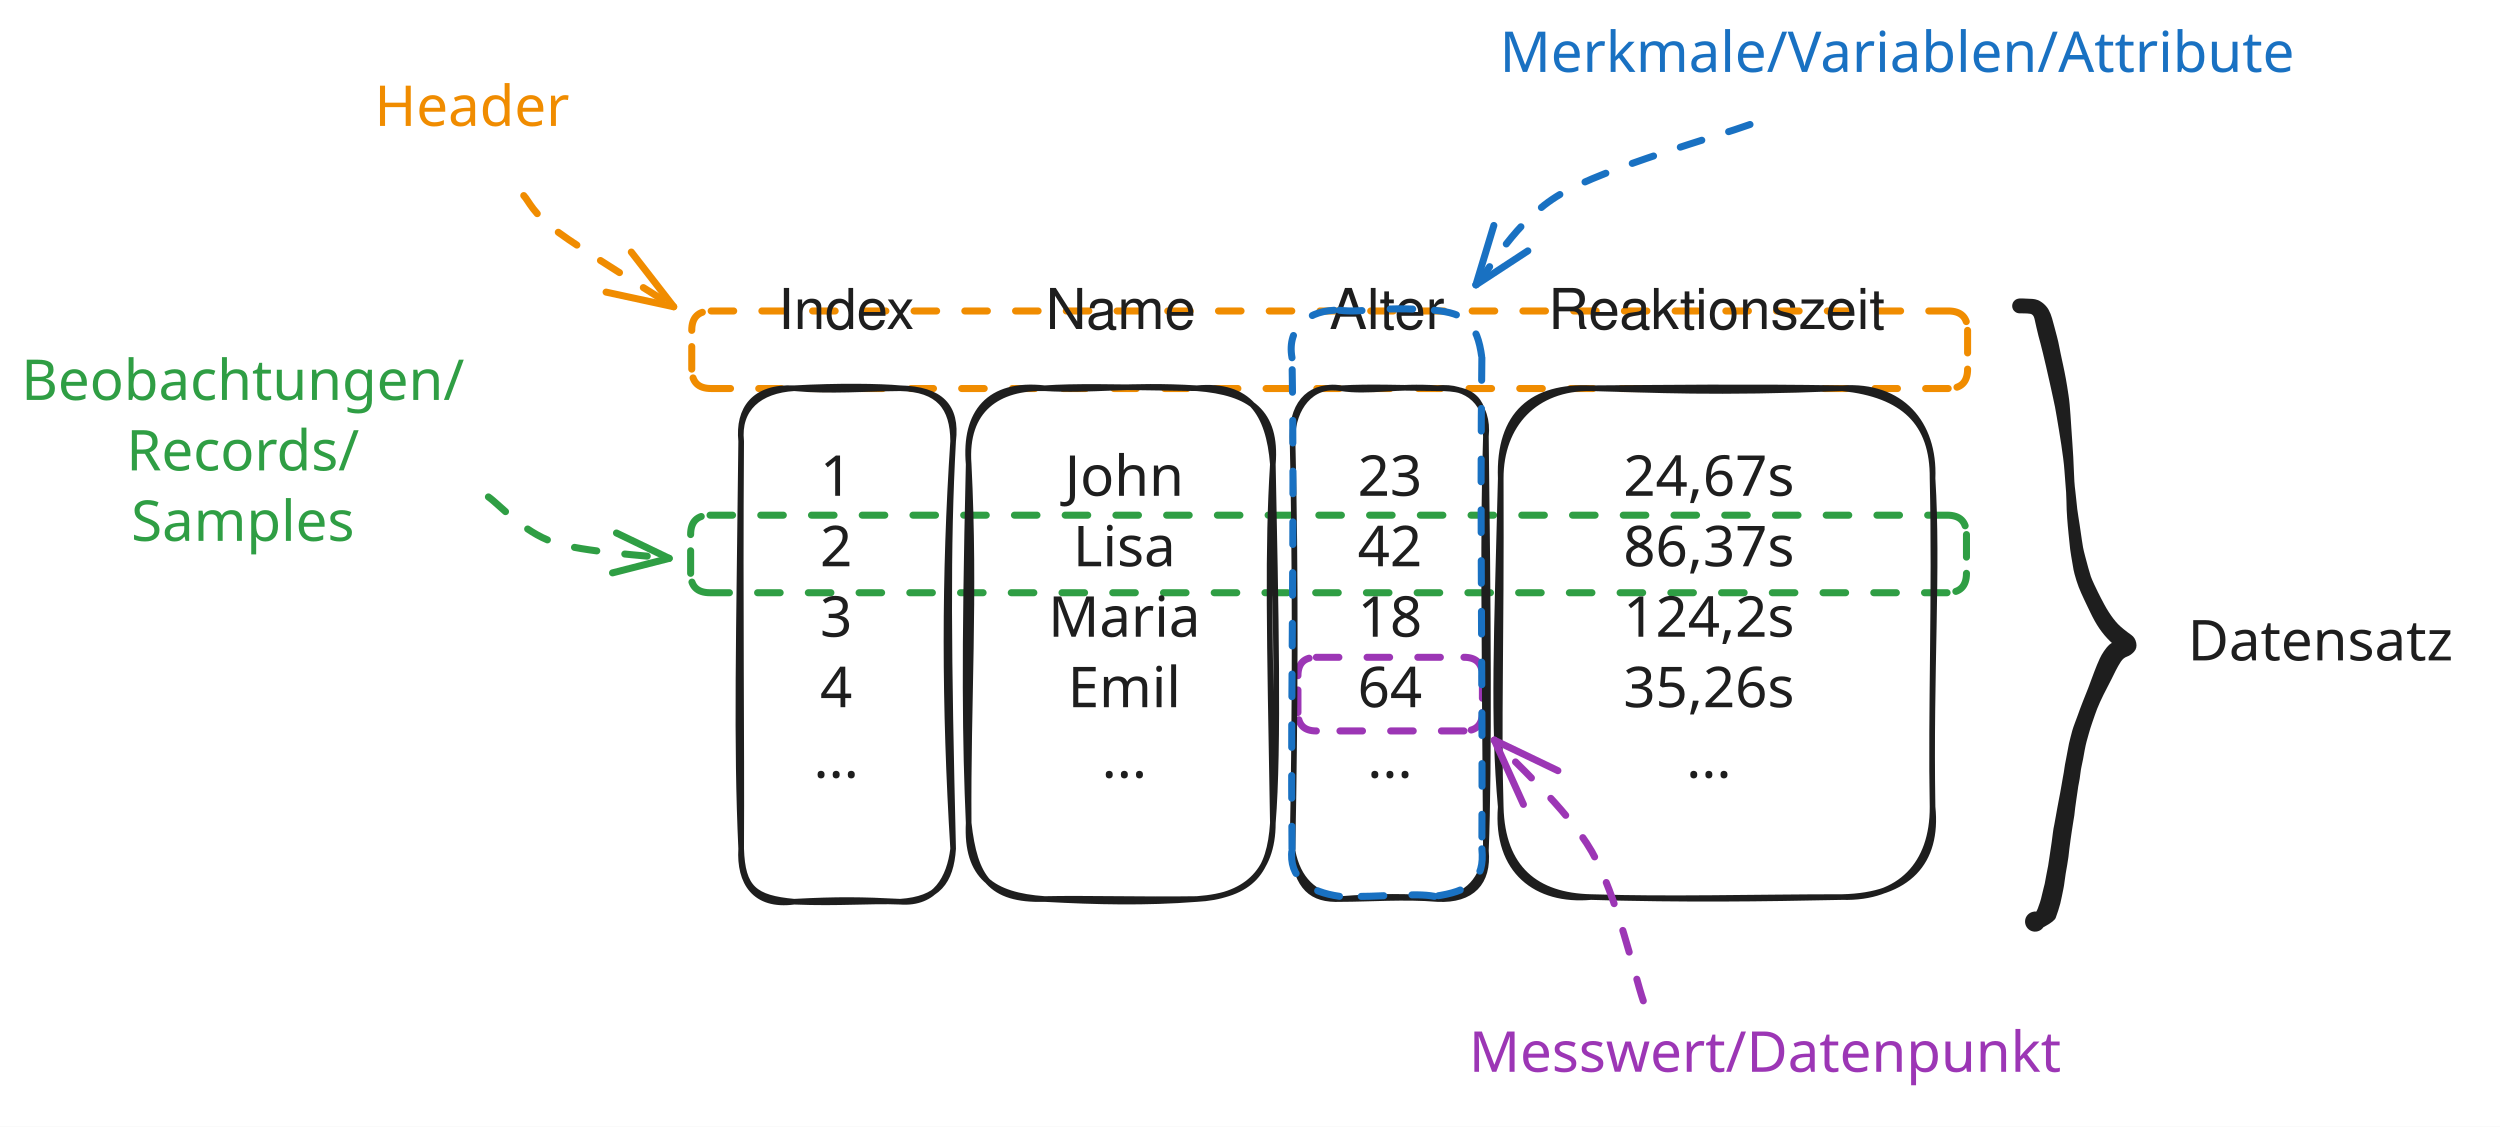
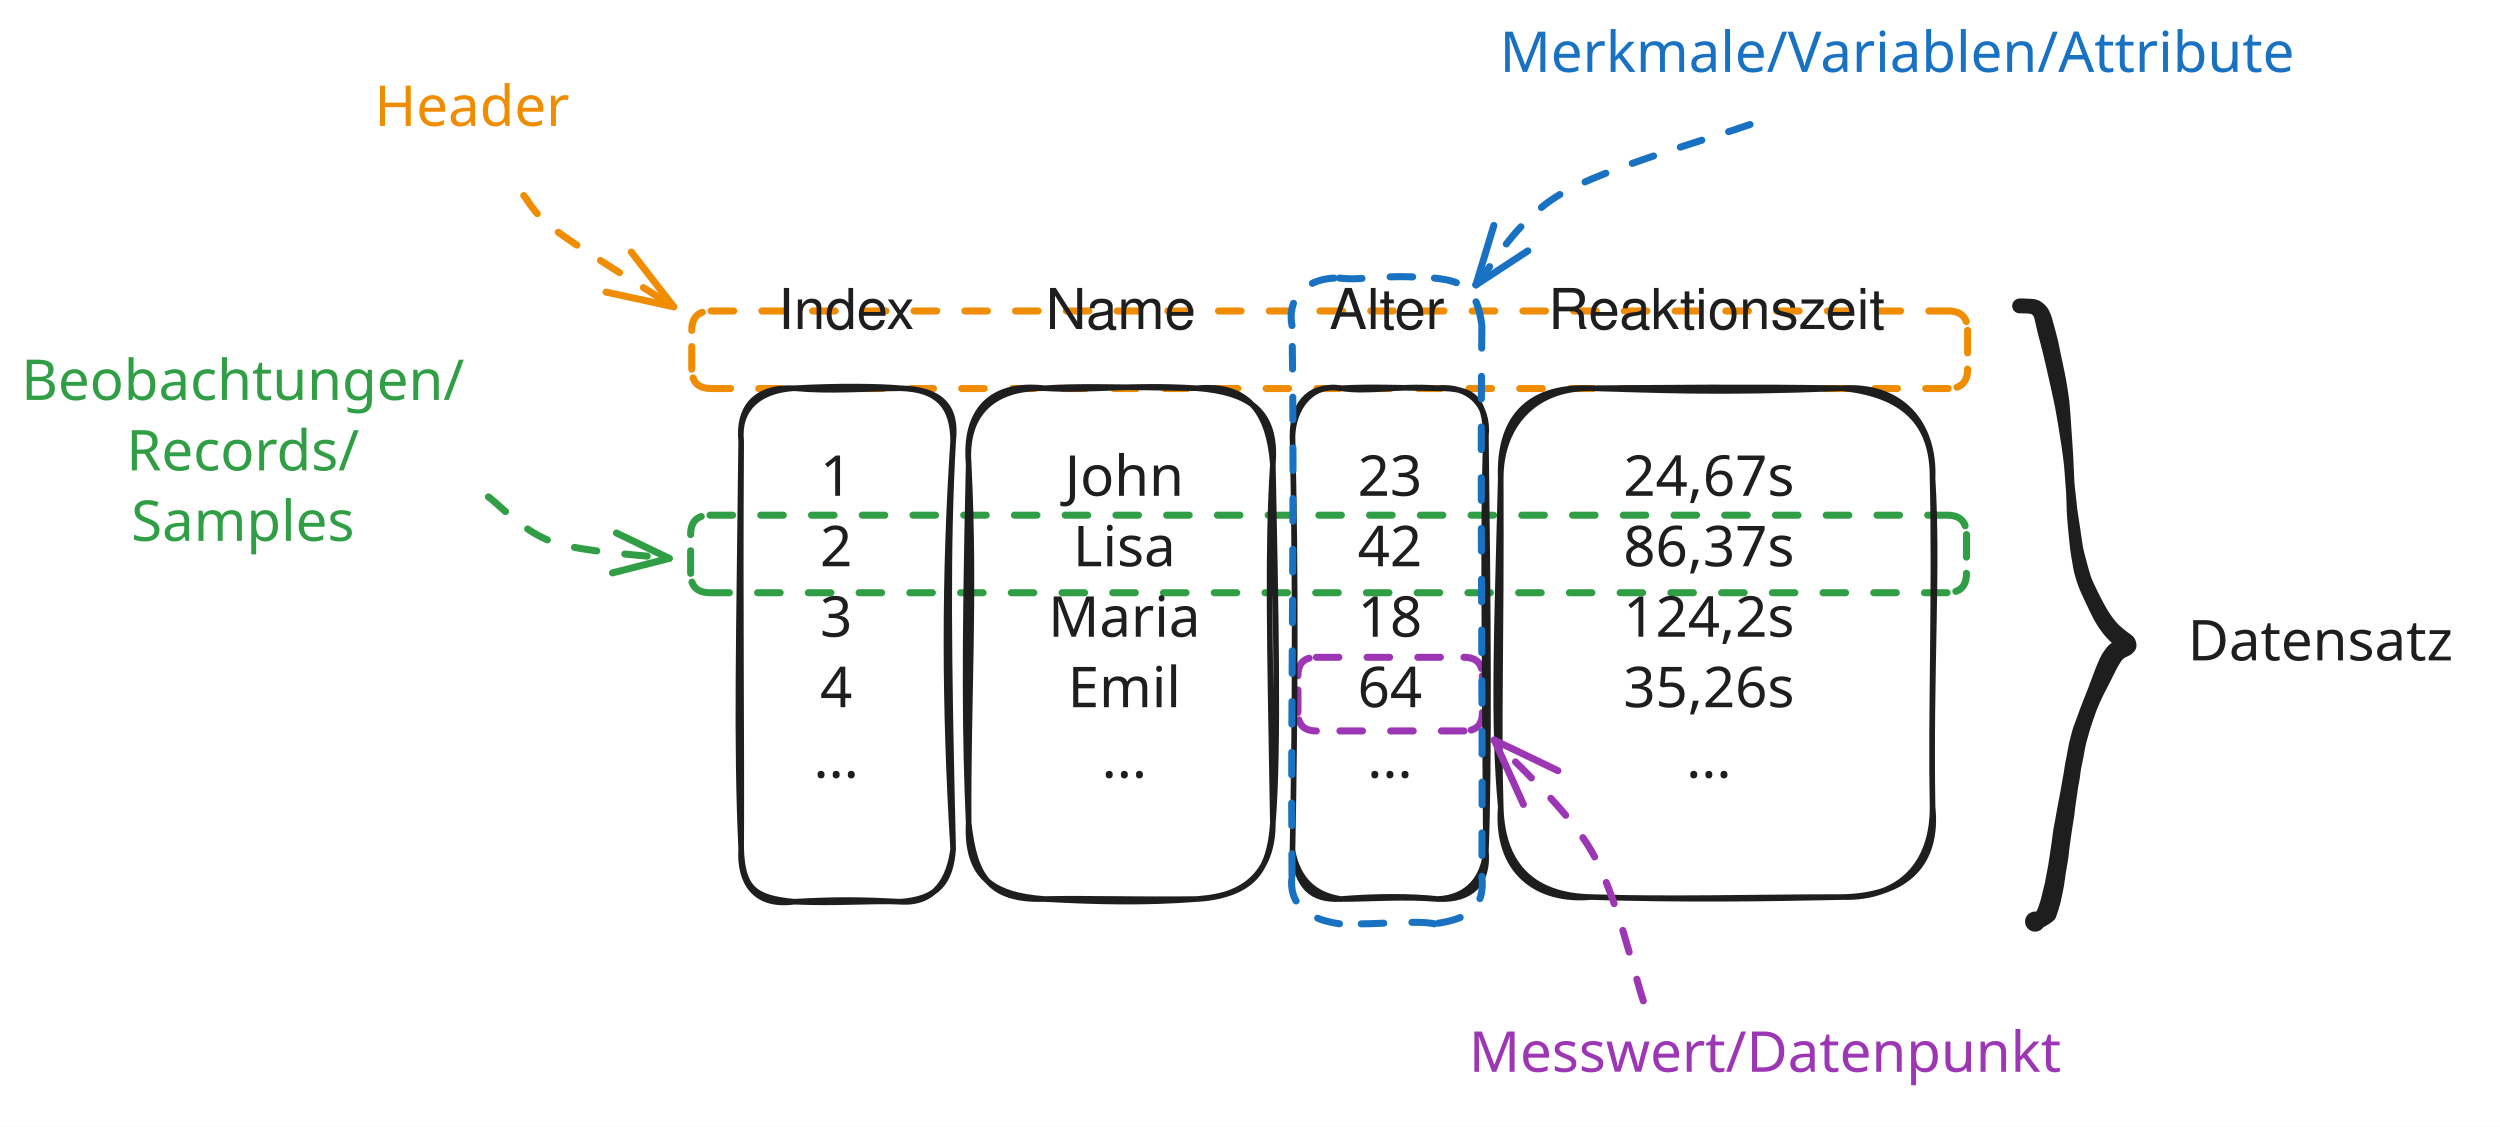
<svg xmlns="http://www.w3.org/2000/svg" version="1.1" viewBox="0 0 886.948 399.723" width="1773.896" height="799.446">
  <defs>
    <style class="style-fonts">
      @font-face {
        font-family: "Virgil";
        src: url("https://excalidraw.com/Virgil.woff2");
      }
      @font-face {
        font-family: "Cascadia";
        src: url("https://excalidraw.com/Cascadia.woff2");
      }
      @font-face {
        font-family: "Assistant";
        src: url("https://app.excalidraw.com//dist/excalidraw-assets/Assistant-Regular.woff2");
      }
    </style>
  </defs>
  <rect x="0" y="0" width="886.948" height="399.723" fill="#ffffff" />
  <g stroke-linecap="round" transform="translate(245.4196 110.3287) rotate(0 226.3199 13.75427)">
    <path d="M6.88 0 C166.61 0, 326.34 0, 445.76 0 C450.35 0, 452.64 2.29, 452.64 6.88 C452.64 10.21, 452.64 13.55, 452.64 20.63 C452.64 25.22, 450.35 27.51, 445.76 27.51 C301.73 27.51, 157.7 27.51, 6.88 27.51 C2.29 27.51, 0 25.22, 0 20.63 C0 17.48, 0 14.34, 0 6.88 C0 2.29, 2.29 0, 6.88 0" stroke="none" stroke-width="0" fill="#ffffff" />
    <path d="M6.88 0 C159.01 0, 311.14 0, 445.76 0 M445.76 0 C450.35 0, 452.64 2.29, 452.64 6.88 M452.64 6.88 C452.64 11.61, 452.64 16.35, 452.64 20.63 M452.64 20.63 C452.64 25.22, 450.35 27.51, 445.76 27.51 M445.76 27.51 C348.1 27.51, 250.44 27.51, 6.88 27.51 M6.88 27.51 C2.29 27.51, 0 25.22, 0 20.63 M0 20.63 C0 16.94, 0 13.25, 0 6.88 M0 6.88 C0 2.29, 2.29 0, 6.88 0" stroke="#f08c00" stroke-width="2.5" fill="none" stroke-dasharray="8 10" />
  </g>
  <g stroke-linecap="round" transform="translate(245.0217 182.775) rotate(0 226.3199 13.75427)">
    <path d="M6.88 0 C127.56 0, 248.23 0, 445.76 0 C450.35 0, 452.64 2.29, 452.64 6.88 C452.64 9.8, 452.64 12.73, 452.64 20.63 C452.64 25.22, 450.35 27.51, 445.76 27.51 C303.3 27.51, 160.84 27.51, 6.88 27.51 C2.29 27.51, 0 25.22, 0 20.63 C0 15.47, 0 10.31, 0 6.88 C0 2.29, 2.29 0, 6.88 0" stroke="none" stroke-width="0" fill="#ffffff" />
    <path d="M6.88 0 C101.43 0, 195.98 0, 445.76 0 M445.76 0 C450.35 0, 452.64 2.29, 452.64 6.88 M452.64 6.88 C452.64 11.85, 452.64 16.82, 452.64 20.63 M452.64 20.63 C452.64 25.22, 450.35 27.51, 445.76 27.51 M445.76 27.51 C272.46 27.51, 99.16 27.51, 6.88 27.51 M6.88 27.51 C2.29 27.51, 0 25.22, 0 20.63 M0 20.63 C0 15.35, 0 10.06, 0 6.88 M0 6.88 C0 2.29, 2.29 0, 6.88 0" stroke="#2f9e44" stroke-width="2.5" fill="none" stroke-dasharray="8 10" />
  </g>
  <g stroke-linecap="round" transform="translate(460.4834 233.1941) rotate(0 32.71818 13.06307)">
    <path d="M6.53 0 C23.91 0, 41.28 0, 58.9 0 C63.26 0, 65.44 2.18, 65.44 6.53 C65.44 9.98, 65.44 13.42, 65.44 19.59 C65.44 23.95, 63.26 26.13, 58.9 26.13 C43.19 26.13, 27.48 26.13, 6.53 26.13 C2.18 26.13, 0 23.95, 0 19.59 C0 15.14, 0 10.68, 0 6.53 C0 2.18, 2.18 0, 6.53 0" stroke="none" stroke-width="0" fill="#ffffff" />
    <path d="M6.53 0 C25.46 0, 44.39 0, 58.9 0 M58.9 0 C63.26 0, 65.44 2.18, 65.44 6.53 M65.44 6.53 C65.44 9.86, 65.44 13.18, 65.44 19.59 M65.44 19.59 C65.44 23.95, 63.26 26.13, 58.9 26.13 M58.9 26.13 C42.05 26.13, 25.2 26.13, 6.53 26.13 M6.53 26.13 C2.18 26.13, 0 23.95, 0 19.59 M0 19.59 C0 16.5, 0 13.41, 0 6.53 M0 6.53 C0 2.18, 2.18 0, 6.53 0" stroke="#9c36b5" stroke-width="2.5" fill="none" stroke-dasharray="8 10" />
  </g>
  <g stroke-linecap="round" transform="translate(262.9504 137.738) rotate(0 37.60114 91.08508)">
    <path d="M18.8 0 C31.33 1.18, 44.67 0.1, 56.4 0 M18.8 0 C34.31 -0.88, 49.25 -0.67, 56.4 0 M56.4 0 C70.06 0.33, 75.12 6.7, 75.2 18.8 M56.4 0 C70.73 0.33, 76.69 6.33, 75.2 18.8 M75.2 18.8 C72.04 66.29, 72.07 112.58, 75.2 163.37 M75.2 18.8 C73.13 55.96, 73.55 94.58, 75.2 163.37 M75.2 163.37 C74.42 175.06, 69.89 181.24, 56.4 182.17 M75.2 163.37 C73.95 173.66, 68.91 183.11, 56.4 182.17 M56.4 182.17 C42.86 181.46, 34.35 181.33, 18.8 182.17 M56.4 182.17 C45.66 181.71, 35.02 182.84, 18.8 182.17 M18.8 182.17 C4.72 180.85, 0.46 177.49, 0 163.37 M18.8 182.17 C4.76 184.07, -0.72 175.29, 0 163.37 M0 163.37 C-1.76 125.28, -0.77 89.9, 0 18.8 M0 163.37 C0.22 123.04, -0.42 80.92, 0 18.8 M0 18.8 C-1.22 7.24, 6.45 0.75, 18.8 0 M0 18.8 C-1.14 7.38, 4.56 -0.66, 18.8 0" stroke="#1e1e1e" stroke-width="2" fill="none" />
  </g>
  <g stroke-linecap="round" transform="translate(343.66 137.738) rotate(0 53.96023 90.60924)">
    <path d="M26.98 0 C44 1.05, 56.07 -1.51, 80.94 0 M26.98 0 C37.73 -0.73, 49.35 -0.47, 80.94 0 M80.94 0 C100.05 1.5, 109.44 8.46, 107.92 26.98 M80.94 0 C99.37 -1.68, 106.49 8.76, 107.92 26.98 M107.92 26.98 C108.92 76.66, 110.09 127.86, 107.92 154.24 M107.92 26.98 C106.04 56.82, 106.73 86.2, 107.92 154.24 M107.92 154.24 C106.82 171.33, 100.79 179.76, 80.94 181.22 M107.92 154.24 C107.93 172.17, 97.47 180.42, 80.94 181.22 M80.94 181.22 C62.69 182.63, 45.53 182.24, 26.98 181.22 M80.94 181.22 C61.1 181.52, 41.33 180.89, 26.98 181.22 M26.98 181.22 C8.49 179.91, -0.95 173.28, 0 154.24 M26.98 181.22 C7.5 181.77, 2.17 173.49, 0 154.24 M0 154.24 C-0.32 111.39, 2.38 73.93, 0 26.98 M0 154.24 C-1.22 126.09, -1.65 97.05, 0 26.98 M0 26.98 C-1.49 7.35, 10.66 -0.4, 26.98 0 M0 26.98 C-1.61 8.56, 7.22 -2.22, 26.98 0" stroke="#1e1e1e" stroke-width="2" fill="none" />
  </g>
  <g stroke-linecap="round" transform="translate(532.4293 137.738) rotate(0 76.5996 90.25851)">
    <path d="M32 0 C53.91 0.56, 75.71 1.86, 121.2 0 M32 0 C59.16 -0.16, 86.07 -0.58, 121.2 0 M121.2 0 C142.06 -1.4, 154.03 12.35, 153.2 32 M121.2 0 C142.8 2.29, 153.37 12.13, 153.2 32 M153.2 32 C155.2 64.25, 152.39 99.74, 153.2 148.52 M153.2 32 C154.16 73.21, 152.53 115.47, 153.2 148.52 M153.2 148.52 C153.32 168.91, 141.55 181.07, 121.2 180.52 M153.2 148.52 C155.23 168.06, 144.76 179.99, 121.2 180.52 M121.2 180.52 C90.35 180.53, 59.13 181.45, 32 180.52 M121.2 180.52 C92.61 181.13, 65.34 181.49, 32 180.52 M32 180.52 C12.59 180.08, 0.53 170.45, 0 148.52 M32 180.52 C12.84 182.23, -1.84 171.47, 0 148.52 M0 148.52 C-2.78 118.24, -1.38 87.1, 0 32 M0 148.52 C-0.89 120.19, 0.24 91.28, 0 32 M0 32 C-0.86 8.84, 11.56 -0.92, 32 0 M0 32 C-0.04 12.95, 12.19 -0.26, 32 0" stroke="#1e1e1e" stroke-width="2" fill="none" />
  </g>
  <g transform="translate(276.0886 111.5738) rotate(0 24.46289 11.5)">
    <text x="0" y="0" font-family="Helvetica, Segoe UI Emoji" font-size="20px" fill="#1e1e1e" text-anchor="start" style="white-space: pre;" direction="ltr" dominant-baseline="text-before-edge">Index</text>
  </g>
  <g transform="translate(288.4331 160.3692) rotate(0 8.219994 62.5)">
    <text x="8.22" y="0" font-family="Virgil, Segoe UI Emoji" font-size="20px" fill="#1e1e1e" text-anchor="middle" style="white-space: pre;" direction="ltr" dominant-baseline="text-before-edge">1</text>
    <text x="8.22" y="25" font-family="Virgil, Segoe UI Emoji" font-size="20px" fill="#1e1e1e" text-anchor="middle" style="white-space: pre;" direction="ltr" dominant-baseline="text-before-edge">2</text>
    <text x="8.22" y="50" font-family="Virgil, Segoe UI Emoji" font-size="20px" fill="#1e1e1e" text-anchor="middle" style="white-space: pre;" direction="ltr" dominant-baseline="text-before-edge">3</text>
    <text x="8.22" y="75" font-family="Virgil, Segoe UI Emoji" font-size="20px" fill="#1e1e1e" text-anchor="middle" style="white-space: pre;" direction="ltr" dominant-baseline="text-before-edge">4</text>
    <text x="8.22" y="100" font-family="Virgil, Segoe UI Emoji" font-size="20px" fill="#1e1e1e" text-anchor="middle" style="white-space: pre;" direction="ltr" dominant-baseline="text-before-edge">...</text>
  </g>
  <g stroke-linecap="round" transform="translate(458.5457 137.738) rotate(0 34.31127 90.60924)">
    <path d="M17.16 0 C27.09 1.55, 37.3 -1.04, 51.47 0 M17.16 0 C28.09 -0.61, 38.15 -0.08, 51.47 0 M51.47 0 C62.02 -1.15, 69.85 5.47, 68.62 17.16 M51.47 0 C64.74 -0.07, 68.27 3.94, 68.62 17.16 M68.62 17.16 C67.56 50.32, 68.09 82.76, 68.62 164.06 M68.62 17.16 C69.37 76.16, 69.84 134.01, 68.62 164.06 M68.62 164.06 C67.79 173.68, 62.25 180.78, 51.47 181.22 M68.62 164.06 C69.67 175.31, 63.7 181.81, 51.47 181.22 M51.47 181.22 C42.45 180.19, 29.6 180.19, 17.16 181.22 M51.47 181.22 C39.8 180.23, 27.25 181.22, 17.16 181.22 M17.16 181.22 C6.5 181.69, 1.83 177.01, 0 164.06 M17.16 181.22 C7.69 179.73, 1.95 174.26, 0 164.06 M0 164.06 C1.08 111.88, 0.94 58.19, 0 17.16 M0 164.06 C0.94 114.52, 1.2 66.47, 0 17.16 M0 17.16 C-0.07 4.05, 7.33 -1.41, 17.16 0 M0 17.16 C0.24 7.5, 6.37 -1.94, 17.16 0" stroke="#1e1e1e" stroke-width="2" fill="none" />
  </g>
  <g transform="translate(370.9454 111.5738) rotate(0 26.6748 11.5)">
    <text x="26.675" y="0" font-family="Helvetica, Segoe UI Emoji" font-size="20px" fill="#1e1e1e" text-anchor="middle" style="white-space: pre;" direction="ltr" dominant-baseline="text-before-edge">Name</text>
  </g>
  <g transform="translate(371.399 160.3692) rotate(0 27.48998 62.5)">
    <text x="27.49" y="0" font-family="Virgil, Segoe UI Emoji" font-size="20px" fill="#1e1e1e" text-anchor="middle" style="white-space: pre;" direction="ltr" dominant-baseline="text-before-edge">John</text>
    <text x="27.49" y="25" font-family="Virgil, Segoe UI Emoji" font-size="20px" fill="#1e1e1e" text-anchor="middle" style="white-space: pre;" direction="ltr" dominant-baseline="text-before-edge">Lisa</text>
    <text x="27.49" y="50" font-family="Virgil, Segoe UI Emoji" font-size="20px" fill="#1e1e1e" text-anchor="middle" style="white-space: pre;" direction="ltr" dominant-baseline="text-before-edge">Maria</text>
    <text x="27.49" y="75" font-family="Virgil, Segoe UI Emoji" font-size="20px" fill="#1e1e1e" text-anchor="middle" style="white-space: pre;" direction="ltr" dominant-baseline="text-before-edge">Emil</text>
    <text x="27.49" y="100" font-family="Virgil, Segoe UI Emoji" font-size="20px" fill="#1e1e1e" text-anchor="middle" style="white-space: pre;" direction="ltr" dominant-baseline="text-before-edge">...</text>
  </g>
  <g transform="translate(471.4952 111.5738) rotate(0 20.56152 11.5)">
    <text x="20.562" y="0" font-family="Helvetica, Segoe UI Emoji" font-size="20px" fill="#1e1e1e" text-anchor="middle" style="white-space: pre;" direction="ltr" dominant-baseline="text-before-edge">Alter</text>
  </g>
  <g transform="translate(479.1854 160.3692) rotate(0 13.92999 62.5)">
    <text x="13.93" y="0" font-family="Virgil, Segoe UI Emoji" font-size="20px" fill="#1e1e1e" text-anchor="middle" style="white-space: pre;" direction="ltr" dominant-baseline="text-before-edge">23</text>
    <text x="13.93" y="25" font-family="Virgil, Segoe UI Emoji" font-size="20px" fill="#1e1e1e" text-anchor="middle" style="white-space: pre;" direction="ltr" dominant-baseline="text-before-edge">42</text>
    <text x="13.93" y="50" font-family="Virgil, Segoe UI Emoji" font-size="20px" fill="#1e1e1e" text-anchor="middle" style="white-space: pre;" direction="ltr" dominant-baseline="text-before-edge">18</text>
    <text x="13.93" y="75" font-family="Virgil, Segoe UI Emoji" font-size="20px" fill="#1e1e1e" text-anchor="middle" style="white-space: pre;" direction="ltr" dominant-baseline="text-before-edge">64</text>
    <text x="13.93" y="100" font-family="Virgil, Segoe UI Emoji" font-size="20px" fill="#1e1e1e" text-anchor="middle" style="white-space: pre;" direction="ltr" dominant-baseline="text-before-edge">...</text>
  </g>
  <g transform="translate(548.9996 111.5738) rotate(0 60.0293 11.5)">
    <text x="60.029" y="0" font-family="Helvetica, Segoe UI Emoji" font-size="20px" fill="#1e1e1e" text-anchor="middle" style="white-space: pre;" direction="ltr" dominant-baseline="text-before-edge">Reaktionszeit</text>
  </g>
  <g transform="translate(571.7572 160.3692) rotate(0 34.50997 62.5)">
    <text x="34.51" y="0" font-family="Virgil, Segoe UI Emoji" font-size="20px" fill="#1e1e1e" text-anchor="middle" style="white-space: pre;" direction="ltr" dominant-baseline="text-before-edge">24,67s</text>
    <text x="34.51" y="25" font-family="Virgil, Segoe UI Emoji" font-size="20px" fill="#1e1e1e" text-anchor="middle" style="white-space: pre;" direction="ltr" dominant-baseline="text-before-edge">86,37s</text>
    <text x="34.51" y="50" font-family="Virgil, Segoe UI Emoji" font-size="20px" fill="#1e1e1e" text-anchor="middle" style="white-space: pre;" direction="ltr" dominant-baseline="text-before-edge">124,2s</text>
    <text x="34.51" y="75" font-family="Virgil, Segoe UI Emoji" font-size="20px" fill="#1e1e1e" text-anchor="middle" style="white-space: pre;" direction="ltr" dominant-baseline="text-before-edge">35,26s</text>
    <text x="34.51" y="100" font-family="Virgil, Segoe UI Emoji" font-size="20px" fill="#1e1e1e" text-anchor="middle" style="white-space: pre;" direction="ltr" dominant-baseline="text-before-edge">...</text>
  </g>
-   <g stroke-linecap="round" transform="translate(458.3751 110.0777) rotate(0 33.6816 103.9615)">
-     <path d="M16.84 0 C25.9 1.01, 30.04 -1.55, 50.52 0 M50.52 0 C61.3 1.07, 65.71 4.19, 67.36 16.84 M67.36 16.84 C66.61 73.77, 67.69 132.49, 67.36 191.08 M67.36 191.08 C68.51 202.36, 62.75 206.23, 50.52 207.92 M50.52 207.92 C43.54 206.56, 31.91 208.31, 16.84 207.92 M16.84 207.92 C6.18 206.4, -1.33 201.58, 0 191.08 M0 191.08 C-0.55 132.58, 1 73.61, 0 16.84 M0 16.84 C-1.98 5.99, 6.28 -0.39, 16.84 0" stroke="#1971c2" stroke-width="2.5" fill="none" stroke-dasharray="8 10" />
+   <g stroke-linecap="round" transform="translate(458.3751 98.66572) rotate(0 33.6816 114.5408)">
+     <path d="M16.84 0 C25.9 1.01, 30.04 -1.55, 50.52 0 M50.52 0 C61.3 1.07, 65.71 4.19, 67.36 16.84 M67.36 16.84 C66.69 80.76, 67.77 146.48, 67.36 212.24 M67.36 212.24 C68.51 223.51, 62.75 227.39, 50.52 229.08 M50.52 229.08 C43.54 227.71, 31.91 229.47, 16.84 229.08 M16.84 229.08 C6.18 227.56, -1.33 222.74, 0 212.24 M0 212.24 C-0.52 146.66, 1.03 80.62, 0 16.84 M0 16.84 C-1.98 5.99, 6.28 -0.39, 16.84 0" stroke="#1971c2" stroke-width="2.5" fill="none" stroke-dasharray="8 10" />
  </g>
  <g transform="translate(10 126.376) rotate(0 76.13994 50)">
    <text x="76.14" y="0" font-family="Virgil, Segoe UI Emoji" font-size="20px" fill="#2f9e44" text-anchor="middle" style="white-space: pre;" direction="ltr" dominant-baseline="text-before-edge">Beobachtungen/</text>
    <text x="76.14" y="25" font-family="Virgil, Segoe UI Emoji" font-size="20px" fill="#2f9e44" text-anchor="middle" style="white-space: pre;" direction="ltr" dominant-baseline="text-before-edge">Records/</text>
    <text x="76.14" y="50" font-family="Virgil, Segoe UI Emoji" font-size="20px" fill="#2f9e44" text-anchor="middle" style="white-space: pre;" direction="ltr" dominant-baseline="text-before-edge">Samples</text>
    <text x="76.14" y="75" font-family="Virgil, Segoe UI Emoji" font-size="20px" fill="#2f9e44" text-anchor="middle" style="white-space: pre;" direction="ltr" dominant-baseline="text-before-edge" />
  </g>
  <g transform="translate(530.5527 10) rotate(0 142.4799 12.5)">
    <text x="142.48" y="0" font-family="Virgil, Segoe UI Emoji" font-size="20px" fill="#1971c2" text-anchor="middle" style="white-space: pre;" direction="ltr" dominant-baseline="text-before-edge">Merkmale/Variablen/Attribute</text>
  </g>
  <g stroke-linecap="round">
    <g transform="translate(173.2804 176.3005) rotate(0 32.07149 10.89771)">
      <path d="M0 0 C3.84 2.67, 12.33 12.41, 23.02 16.04 C33.71 19.67, 57.29 20.84, 64.14 21.8" stroke="#2f9e44" stroke-width="2.5" fill="none" stroke-dasharray="8 10" />
    </g>
    <g transform="translate(173.2804 176.3005) rotate(0 32.07149 10.89771)">
      <path d="M44.03 26.94 C51.87 24.93, 59.71 22.93, 64.14 21.8" stroke="#2f9e44" stroke-width="2.5" fill="none" />
    </g>
    <g transform="translate(173.2804 176.3005) rotate(0 32.07149 10.89771)">
      <path d="M45.43 12.8 C52.72 16.31, 60.01 19.81, 64.14 21.8" stroke="#2f9e44" stroke-width="2.5" fill="none" />
    </g>
  </g>
  <mask />
  <g stroke-linecap="round">
    <g transform="translate(620.8659 44.17032) rotate(0 -48.62367 28.45094)">
      <path d="M0 0 C-11.2 4.12, -51 15.21, -67.21 24.69 C-83.42 34.18, -92.24 51.53, -97.25 56.9" stroke="#1971c2" stroke-width="2.5" fill="none" stroke-dasharray="8 10" />
    </g>
    <g transform="translate(620.8659 44.17032) rotate(0 -48.62367 28.45094)">
      <path d="M-90.88 35.82 C-92.36 40.7, -93.83 45.58, -97.25 56.9" stroke="#1971c2" stroke-width="2.5" fill="none" />
    </g>
    <g transform="translate(620.8659 44.17032) rotate(0 -48.62367 28.45094)">
      <path d="M-78.82 44.84 C-83.09 47.63, -87.36 50.43, -97.25 56.9" stroke="#1971c2" stroke-width="2.5" fill="none" />
    </g>
  </g>
  <mask />
  <g transform="translate(134.3414 29.14851) rotate(0 33.10997 12.5)">
    <text x="33.11" y="0" font-family="Virgil, Segoe UI Emoji" font-size="20px" fill="#f08c00" text-anchor="middle" style="white-space: pre;" direction="ltr" dominant-baseline="text-before-edge">Header</text>
  </g>
  <g stroke-linecap="round">
    <g transform="translate(185.8198 69.3899) rotate(0 26.60024 19.71869)">
      <path d="M0 0 C1.99 2.14, 3.1 6.24, 11.96 12.81 C20.83 19.39, 46.33 35, 53.2 39.44" stroke="#f08c00" stroke-width="2.5" fill="none" stroke-dasharray="8 10" />
    </g>
    <g transform="translate(185.8198 69.3899) rotate(0 26.60024 19.71869)">
      <path d="M29.21 34.25 C38.66 36.29, 48.1 38.33, 53.2 39.44" stroke="#f08c00" stroke-width="2.5" fill="none" />
    </g>
    <g transform="translate(185.8198 69.3899) rotate(0 26.60024 19.71869)">
      <path d="M38.16 20.04 C44.08 27.68, 50 35.32, 53.2 39.44" stroke="#f08c00" stroke-width="2.5" fill="none" />
    </g>
  </g>
  <mask />
  <g transform="translate(519.627 364.7232) rotate(0 106.5599 12.5)">
    <text x="106.56" y="0" font-family="Virgil, Segoe UI Emoji" font-size="20px" fill="#9c36b5" text-anchor="middle" style="white-space: pre;" direction="ltr" dominant-baseline="text-before-edge">Messwert/Datenpunkt</text>
  </g>
  <g stroke-linecap="round">
    <g transform="translate(583.0036 355.071) rotate(0 -26.42114 -46.23453)">
      <path d="M0 0 C-3.04 -8.82, -9.44 -37.5, -18.25 -52.91 C-27.06 -68.32, -47.08 -85.88, -52.84 -92.47" stroke="#9c36b5" stroke-width="2.5" fill="none" stroke-dasharray="8 10" />
    </g>
    <g transform="translate(583.0036 355.071) rotate(0 -26.42114 -46.23453)">
      <path d="M-30.3 -81.65 C-34.9 -83.86, -39.5 -86.07, -52.84 -92.47" stroke="#9c36b5" stroke-width="2.5" fill="none" />
    </g>
    <g transform="translate(583.0036 355.071) rotate(0 -26.42114 -46.23453)">
      <path d="M-42.53 -69.69 C-44.64 -74.34, -46.74 -78.99, -52.84 -92.47" stroke="#9c36b5" stroke-width="2.5" fill="none" />
    </g>
  </g>
  <mask />
  <g transform="translate(716.5023 108.5401) rotate(0 19.55871 109.2179)" stroke="none">
    <path fill="#1e1e1e" d="M 0,-2.65 Q 0,-2.65 1.37,-2.64 2.74,-2.63 4.61,-2.49 6.48,-2.35 7.99,-1.22 9.50,-0.09 10.30,1.35 11.09,2.80 11.53,4.40 11.97,6.00 12.39,7.55 12.81,9.09 13.30,11.00 13.80,12.91 14.02,14.17 14.25,15.43 14.50,16.54 14.75,17.64 14.97,18.77 15.19,19.89 15.45,20.98 15.71,22.06 15.94,23.33 16.17,24.60 16.43,25.88 16.69,27.16 16.90,28.64 17.11,30.11 17.36,31.64 17.60,33.16 17.77,35.03 17.94,36.90 18.07,38.80 18.19,40.71 18.38,43.51 18.58,46.31 18.74,48.79 18.89,51.27 19.05,53.61 19.20,55.94 19.25,58.09 19.30,60.23 19.44,62.22 19.58,64.20 19.80,65.85 20.01,67.50 20.15,69.08 20.29,70.66 20.47,72.09 20.66,73.52 20.87,74.81 21.08,76.10 21.29,77.48 21.50,78.85 21.70,80.26 21.91,81.66 22.11,83.08 22.31,84.50 22.52,85.64 22.73,86.78 23.27,88.81 23.81,90.84 24.36,92.87 24.92,94.90 25.27,95.94 25.63,96.97 26.49,98.81 27.35,100.66 27.84,101.62 28.32,102.58 28.82,103.56 29.31,104.53 30.11,106.00 30.91,107.48 31.68,108.66 32.44,109.84 33.30,110.97 34.16,112.09 34.95,112.91 35.75,113.72 36.98,114.72 38.22,115.73 39.62,116.71 41.01,117.69 41.39,119.54 41.77,121.39 40.62,122.67 39.46,123.95 38.13,124.40 36.81,124.86 35.91,126.24 35.01,127.62 34.08,129.45 33.15,131.29 32.61,132.42 32.07,133.55 31.23,135.11 30.39,136.68 29.74,138.02 29.10,139.35 28.51,140.62 27.93,141.89 27.52,142.94 27.12,144.00 26.76,145.01 26.41,146.02 25.75,147.93 25.09,149.85 24.60,151.60 24.10,153.35 23.79,154.49 23.48,155.63 23.09,157.66 22.71,159.68 22.54,160.73 22.37,161.78 22.06,163.02 21.76,164.26 21.55,166.09 21.34,167.93 21.07,169.14 20.80,170.36 20.60,171.98 20.41,173.60 20.13,175.19 19.86,176.78 19.72,178.14 19.58,179.50 19.43,180.69 19.27,181.88 18.99,183.43 18.70,184.99 18.52,186.43 18.34,187.88 18.08,189.48 17.82,191.09 17.66,192.63 17.51,194.18 17.34,195.47 17.17,196.76 16.90,198.30 16.62,199.85 16.37,201.35 16.11,202.86 15.96,204.22 15.81,205.57 15.54,206.85 15.27,208.12 15.00,209.51 14.73,210.90 14.45,212.00 14.16,213.10 13.72,214.49 13.28,215.89 12.83,217.08 12.37,218.28 8.95,220.16 5.52,222.04 4.95,221.95 4.37,221.86 3.85,221.59 3.33,221.31 2.93,220.89 2.53,220.47 2.28,219.94 2.03,219.41 1.97,218.83 1.90,218.25 2.02,217.68 2.14,217.11 2.44,216.61 2.74,216.11 3.18,215.73 3.63,215.35 4.17,215.13 4.71,214.91 5.29,214.87 5.88,214.84 6.44,214.99 7.00,215.15 7.49,215.47 7.97,215.80 8.33,216.26 8.68,216.72 8.87,217.28 9.06,217.83 9.07,218.41 9.07,219.00 8.89,219.55 8.70,220.11 8.35,220.57 8.00,221.04 7.52,221.37 7.04,221.70 6.47,221.86 5.91,222.02 5.33,221.99 4.75,221.96 4.20,221.75 3.66,221.53 3.21,221.16 2.76,220.78 2.46,220.28 2.16,219.78 2.03,219.21 1.90,218.64 1.96,218.06 2.02,217.48 2.26,216.95 2.51,216.42 2.91,215.99 3.31,215.57 3.82,215.29 4.34,215.02 4.91,214.92 5.49,214.82 5.49,214.82 5.49,214.82 5.73,214.93 5.98,215.04 6.41,213.92 6.83,212.80 7.24,211.57 7.64,210.34 7.96,208.85 8.27,207.36 8.61,206.19 8.95,205.02 9.11,203.96 9.28,202.90 9.59,201.39 9.90,199.89 10.12,198.67 10.34,197.44 10.53,195.99 10.73,194.53 10.95,193.17 11.18,191.81 11.40,190.14 11.62,188.47 11.82,186.92 12.01,185.38 12.33,183.94 12.64,182.49 12.85,181.09 13.06,179.69 13.32,178.45 13.57,177.22 13.85,175.63 14.12,174.04 14.42,172.65 14.72,171.25 14.86,170.16 15.00,169.08 15.37,167.22 15.74,165.35 15.89,164.12 16.05,162.89 16.48,160.80 16.90,158.71 17.10,157.51 17.30,156.31 17.54,155.20 17.79,154.08 18.08,153.01 18.36,151.94 18.65,150.84 18.94,149.74 19.63,147.93 20.31,146.13 20.68,145.11 21.04,144.09 21.43,143.02 21.83,141.96 22.28,140.79 22.73,139.63 23.25,138.34 23.78,137.04 24.33,135.63 24.88,134.22 25.46,132.58 26.05,130.95 26.52,129.74 26.99,128.54 27.46,127.36 27.94,126.18 28.47,125.04 28.99,123.90 29.95,122.46 30.92,121.01 32.00,120.06 33.08,119.12 34.74,119.15 36.39,119.19 36.67,120.86 36.96,122.53 35.93,121.99 34.90,121.44 34.04,120.72 33.19,120.00 32.17,119.02 31.15,118.03 30.17,116.88 29.20,115.73 28.31,114.44 27.42,113.14 26.67,111.79 25.91,110.43 25.09,108.72 24.27,107.02 23.79,106.01 23.31,105.01 22.84,104.00 22.36,102.98 21.89,101.93 21.42,100.87 20.97,99.74 20.52,98.60 20.20,97.52 19.88,96.43 19.50,95.12 19.13,93.80 18.84,91.83 18.54,89.86 18.30,88.66 18.07,87.46 17.94,86.26 17.81,85.06 17.66,83.63 17.51,82.20 17.37,80.78 17.22,79.36 17.10,77.97 16.97,76.57 16.88,75.22 16.79,73.87 16.71,72.35 16.63,70.83 16.63,69.33 16.62,67.84 16.51,66.14 16.39,64.44 16.22,62.41 16.05,60.39 15.91,58.33 15.76,56.28 15.46,53.97 15.16,51.67 14.80,49.23 14.44,46.80 13.97,44.02 13.51,41.25 13.20,39.42 12.90,37.59 12.58,35.91 12.26,34.23 11.89,32.64 11.51,31.04 11.26,29.75 11.01,28.45 10.67,27.08 10.33,25.72 10.11,24.62 9.89,23.53 9.36,21.31 8.83,19.09 8.30,16.82 7.77,14.54 7.46,13.46 7.16,12.39 6.70,10.64 6.24,8.89 5.95,7.50 5.67,6.11 5.29,4.54 4.92,2.98 3.83,2.80 2.74,2.63 1.37,2.64 0,2.65 -0.31,2.61 -0.63,2.57 -0.93,2.46 -1.23,2.35 -1.49,2.16 -1.76,1.98 -1.97,1.74 -2.18,1.50 -2.33,1.22 -2.48,0.94 -2.55,0.63 -2.63,0.31 -2.63,-0.00 -2.63,-0.32 -2.55,-0.63 -2.48,-0.94 -2.33,-1.22 -2.18,-1.50 -1.97,-1.74 -1.76,-1.98 -1.49,-2.16 -1.23,-2.35 -0.93,-2.46 -0.63,-2.57 -0.31,-2.61 0.00,-2.65 0.00,-2.65 L 0,-2.65 Z" />
  </g>
  <g transform="translate(769.488 218.7794) rotate(0 53.72996 12.5)">
    <text x="53.73" y="0" font-family="Virgil, Segoe UI Emoji" font-size="20px" fill="#1e1e1e" text-anchor="middle" style="white-space: pre;" direction="ltr" dominant-baseline="text-before-edge">Datensatz</text>
  </g>
</svg>
